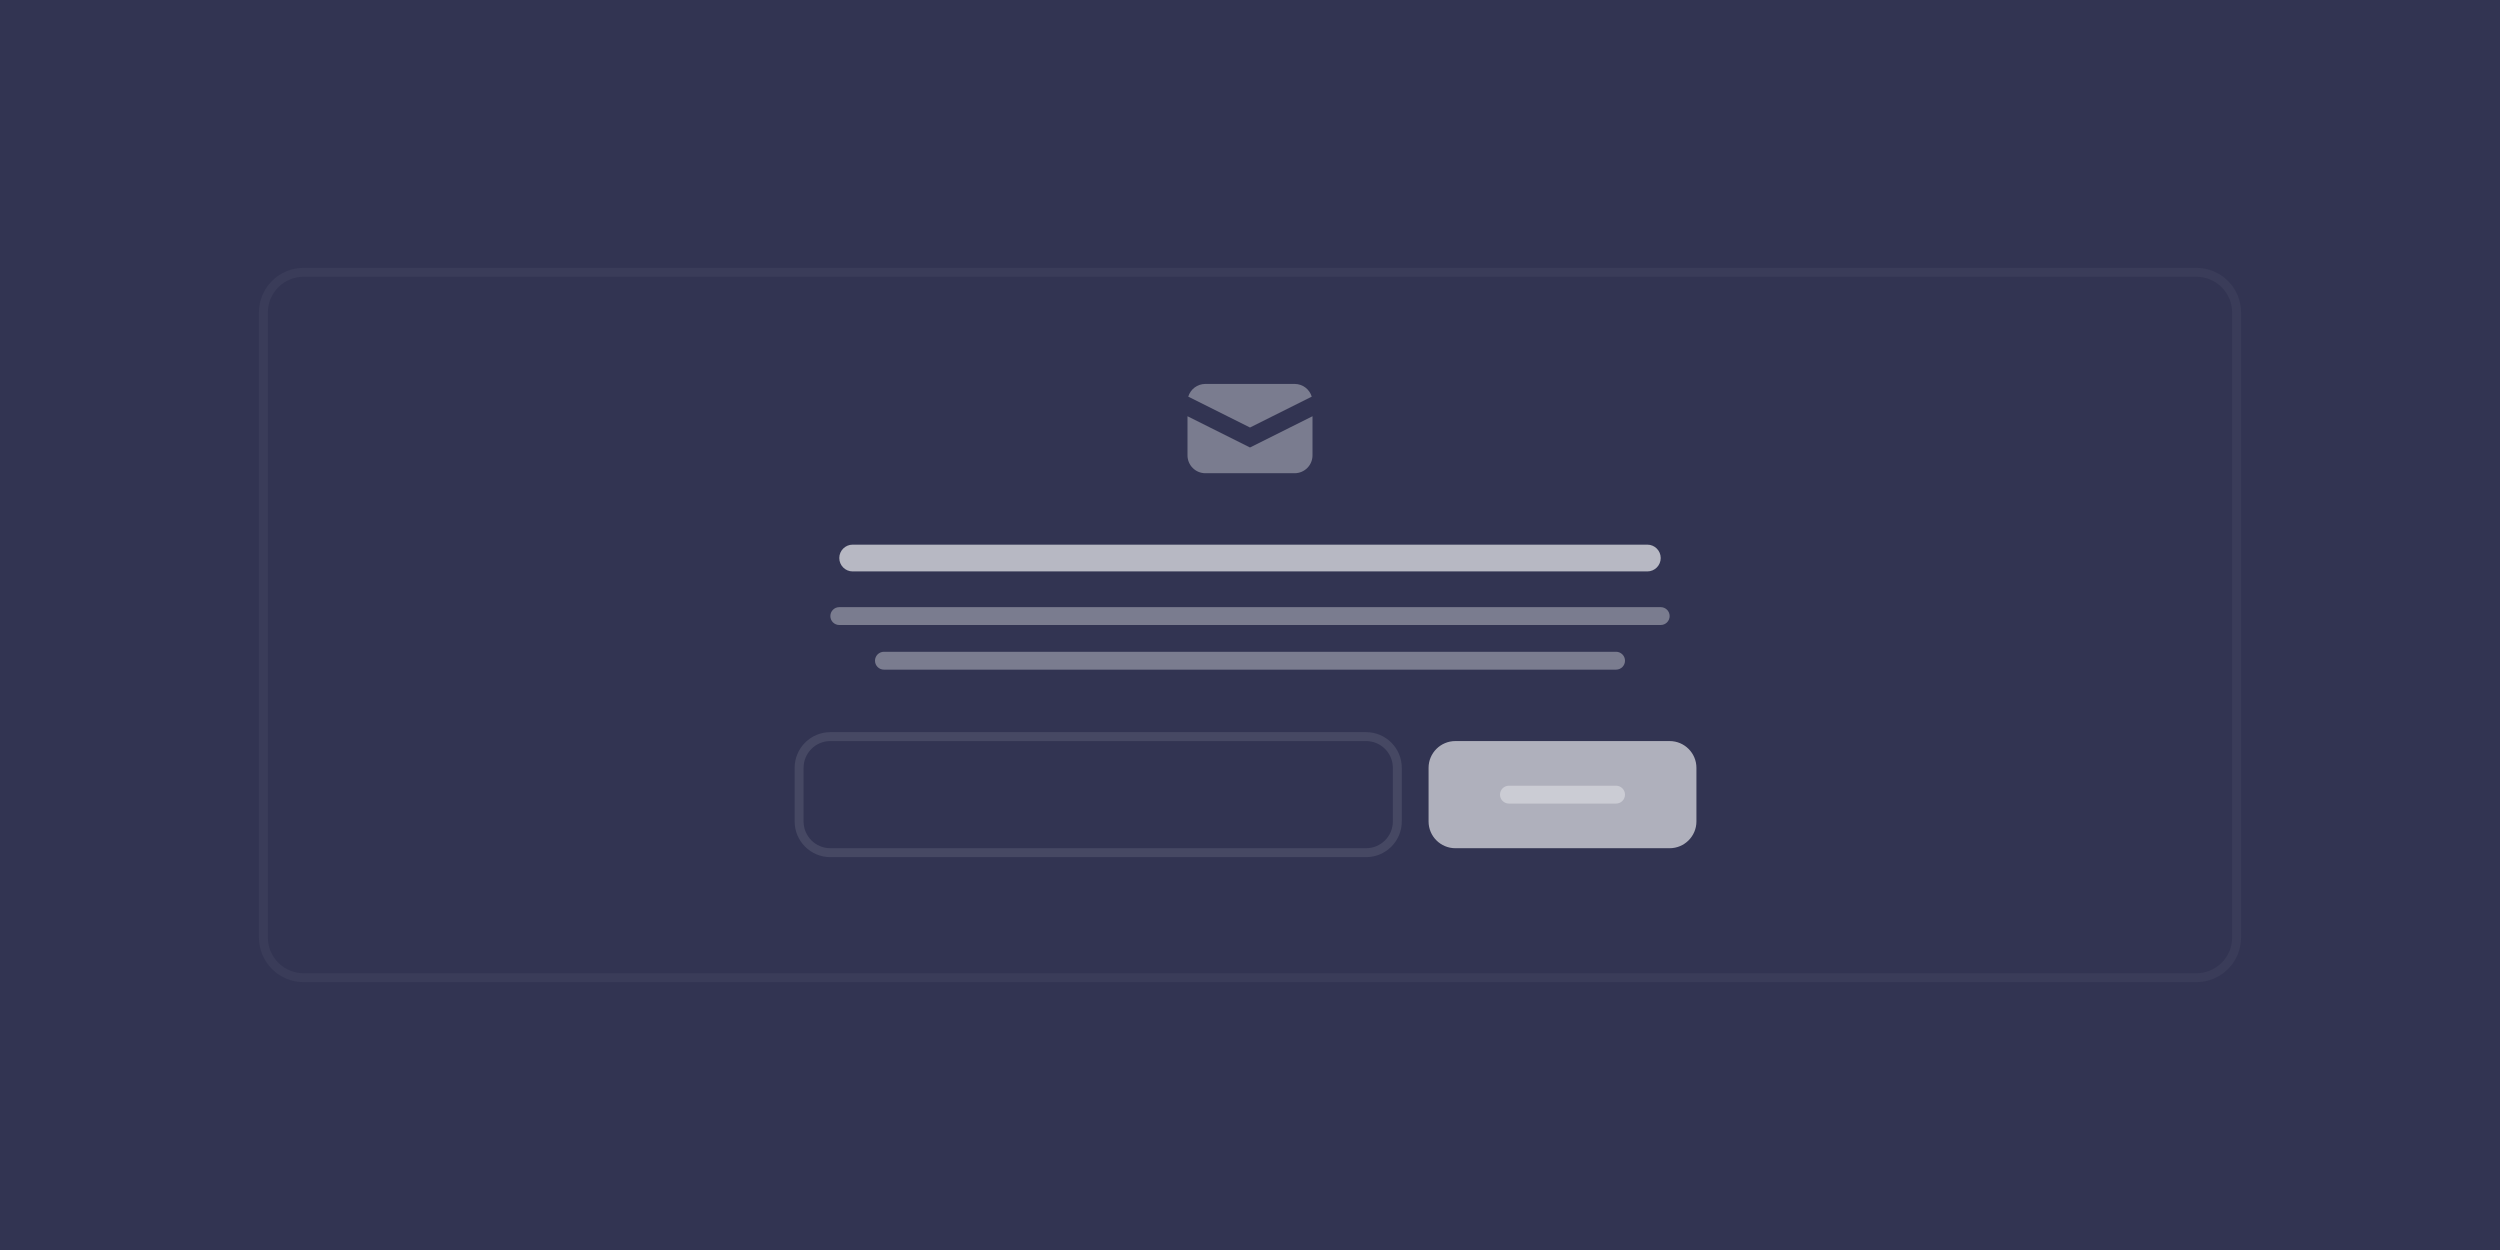
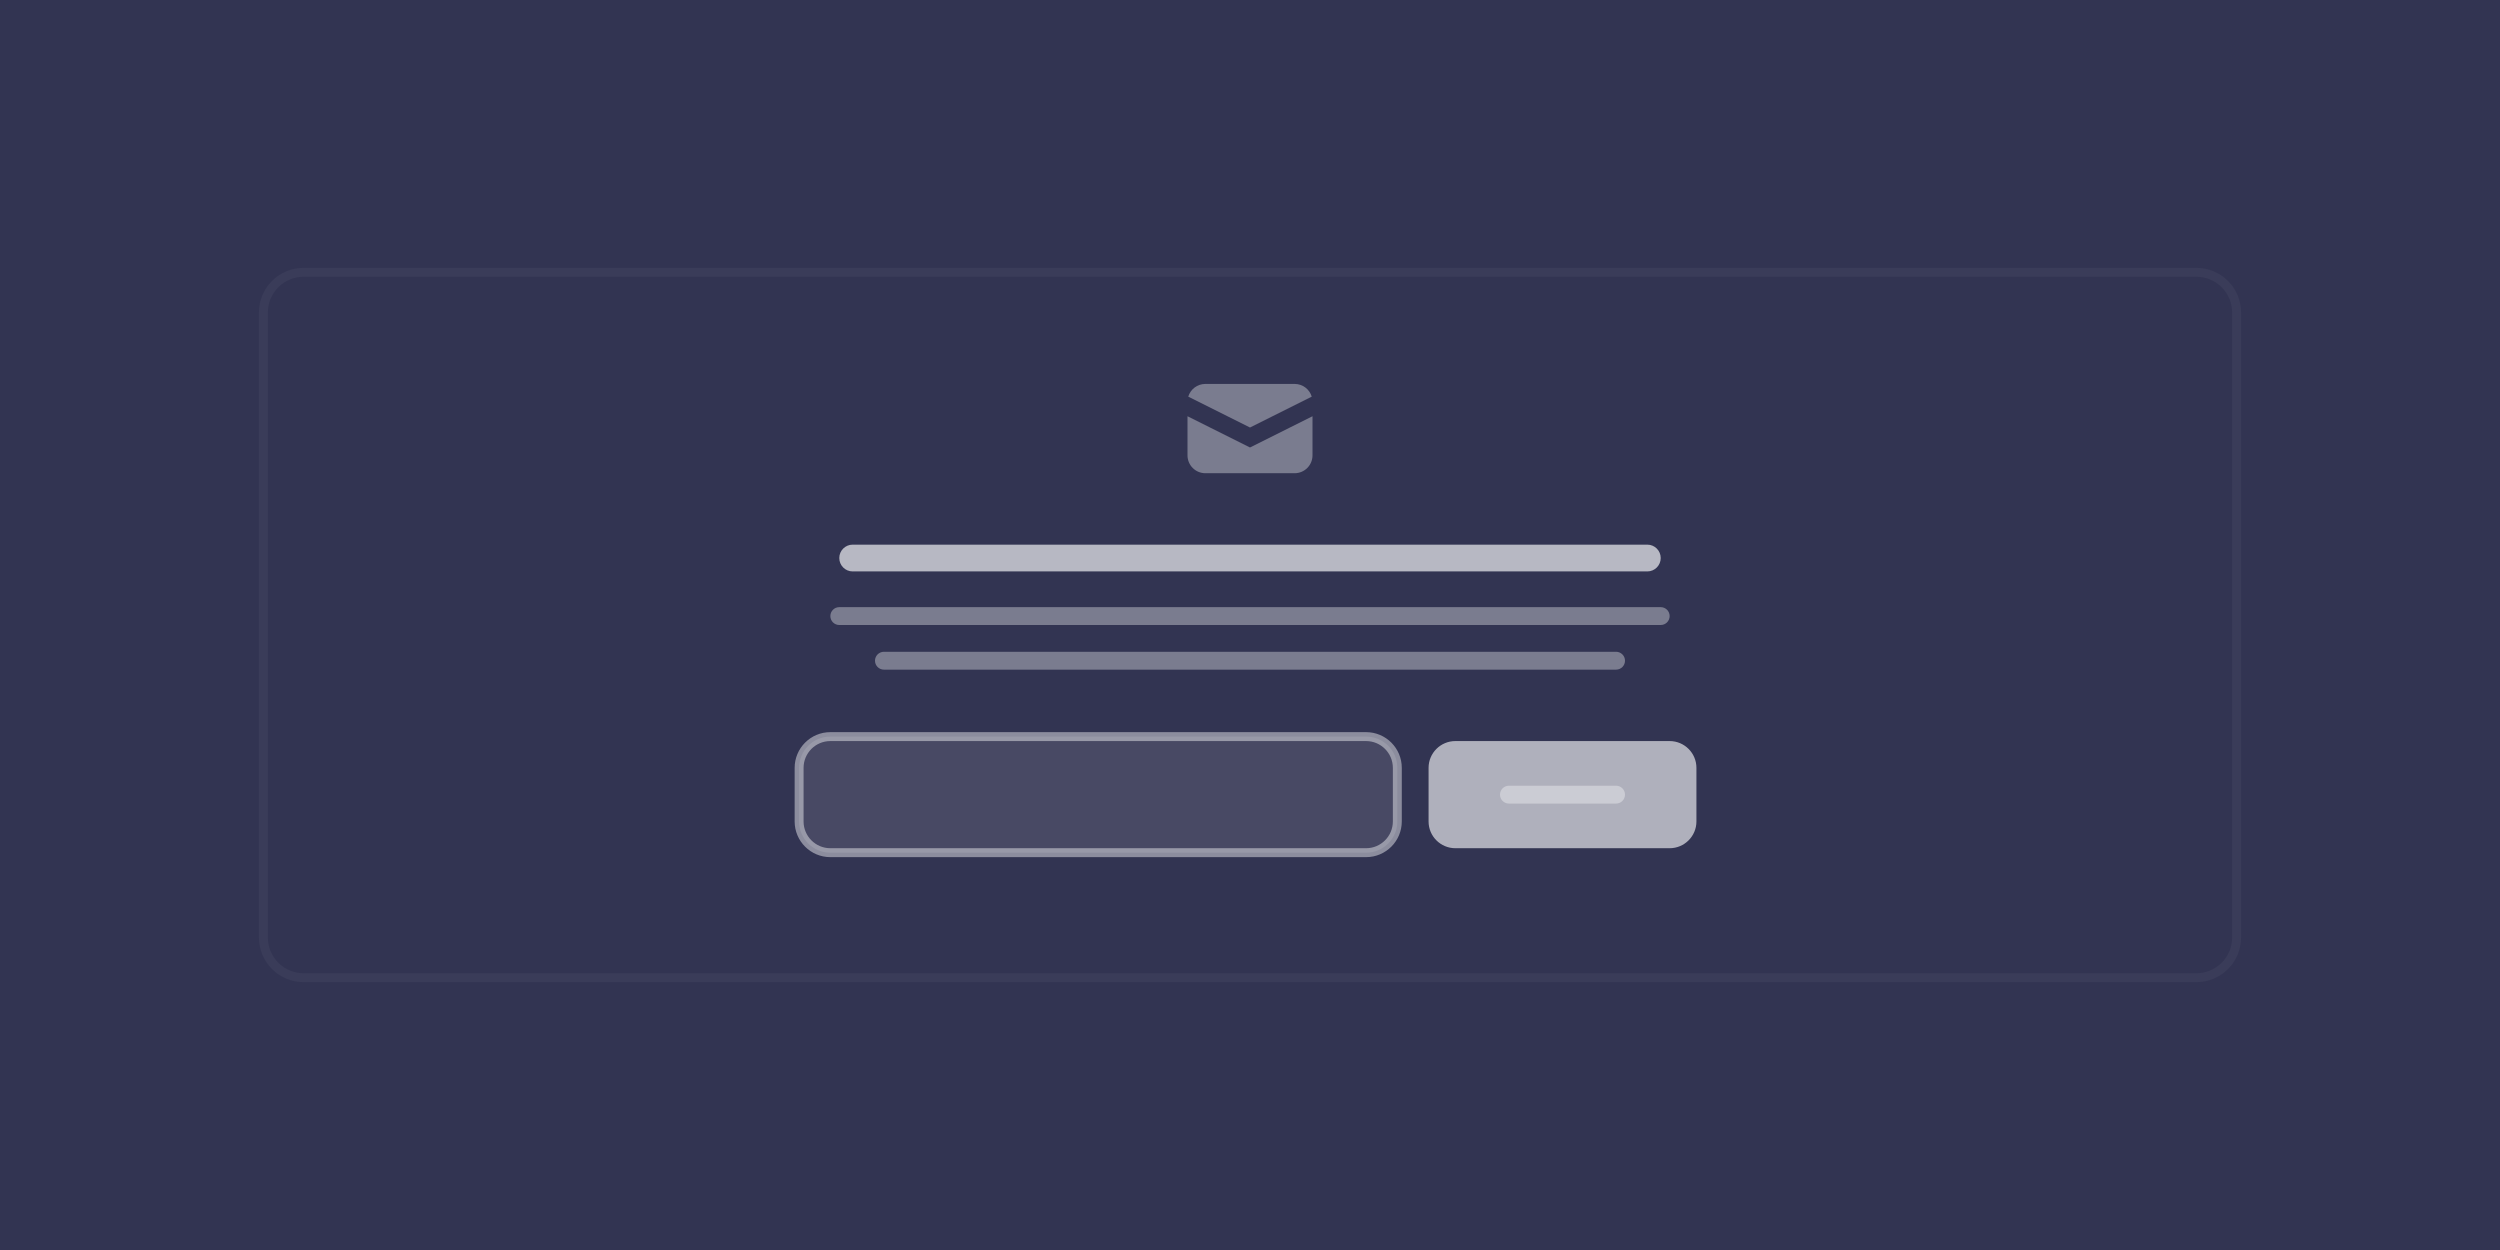
<svg xmlns="http://www.w3.org/2000/svg" width="280px" height="140px" viewBox="0 0 280 140" version="1.1">
  <g id="Page-1" stroke="none" stroke-width="1" fill="none" fill-rule="evenodd">
    <g id="Artboard" transform="translate(-65, -1006)">
      <g id="newsletter" transform="translate(65, 1006)">
        <rect id="Rectangle" fill="#323452" x="0" y="0" width="280" height="140" />
        <rect id="Rectangle" fill="#323452" x="0" y="0" width="280" height="140" />
        <g id="Group" transform="translate(29, 30)">
          <rect id="Rectangle" fill="#323452" x="1" y="1" width="220" height="78" rx="4" />
          <rect id="Rectangle" stroke-opacity="0.04" stroke="#FFFFFF" x="0.5" y="0.5" width="221" height="79" rx="4.5" />
        </g>
        <rect id="Rectangle" fill-opacity="0.652" fill="#FFFFFF" x="94" y="61" width="92" height="3" rx="1.5" />
        <rect id="Rectangle" fill-opacity="0.354" fill="#FFFFFF" x="93" y="68" width="94" height="2" rx="1" />
        <rect id="Rectangle" fill-opacity="0.354" fill="#FFFFFF" x="98" y="73" width="84" height="2" rx="1" />
        <rect id="Rectangle" fill-opacity="0.61" fill="#FFFFFF" x="160" y="83" width="30" height="12" rx="3" />
        <rect id="Rectangle" fill-opacity="0.354" fill="#FFFFFF" x="168" y="88" width="14" height="2" rx="1" />
        <g id="Group" transform="translate(89, 82)">
          <rect id="Rectangle" fill="#323452" x="1" y="1" width="66" height="12" rx="3" />
-           <rect id="Rectangle" stroke-opacity="0.1" stroke="#FFFFFF" x="0.5" y="0.5" width="67" height="13" rx="3.5" />
+           <rect id="Rectangle" stroke-opacity="0.438" stroke="#FFFFFF" fill-opacity="0.106" fill="#FFFFFF" x="0.5" y="0.5" width="67" height="13" rx="3.5" />
        </g>
        <path d="M133.084,44.424 L140,47.882 L146.916,44.424 C146.668,43.6 145.904,43 145,43 L135,43 C134.096,43 133.332,43.6 133.084,44.424 Z M147,46.618 L140,50.118 L133,46.618 L133,51 C133,52.105 133.895,53 135,53 L145,53 C146.105,53 147,52.105 147,51 L147,46.618 Z" id="Shape" fill-opacity="0.354" fill="#FFFFFF" />
      </g>
    </g>
  </g>
</svg>
